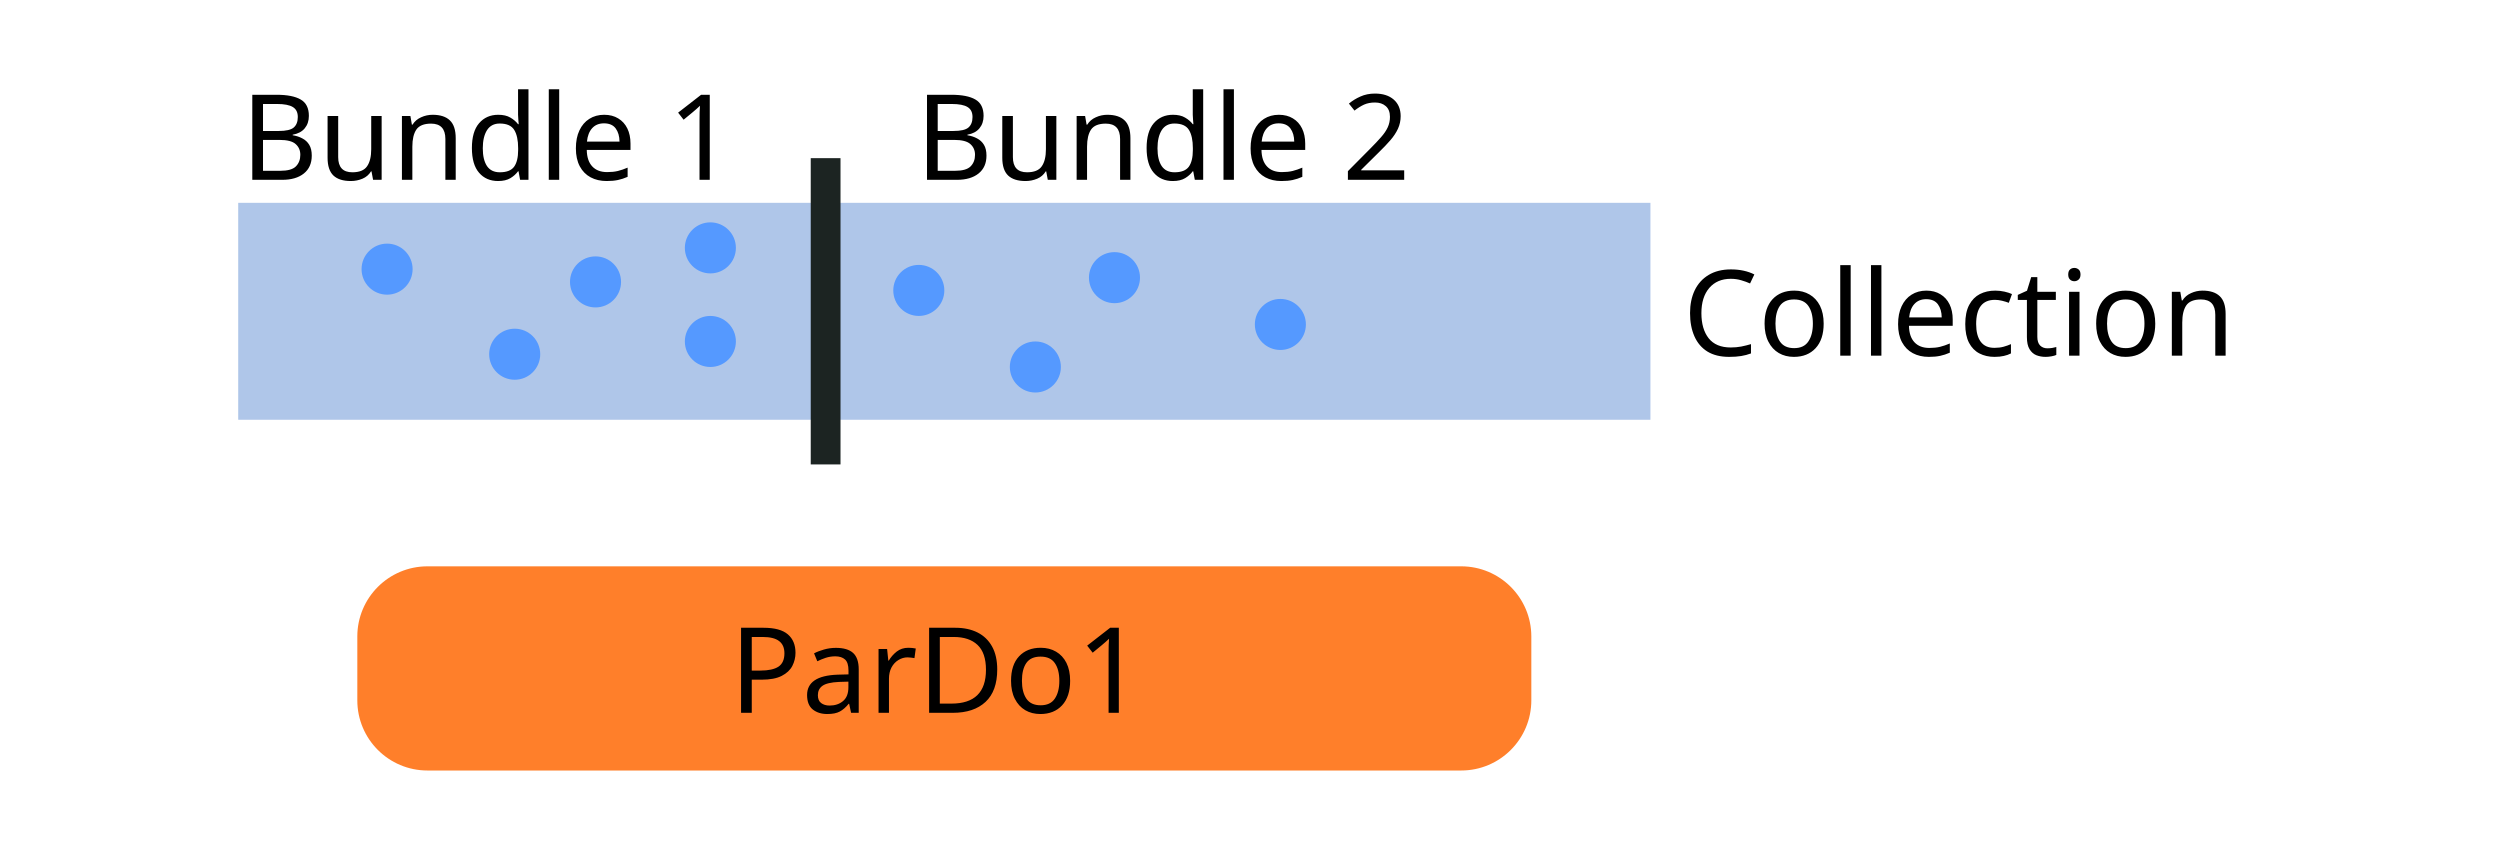
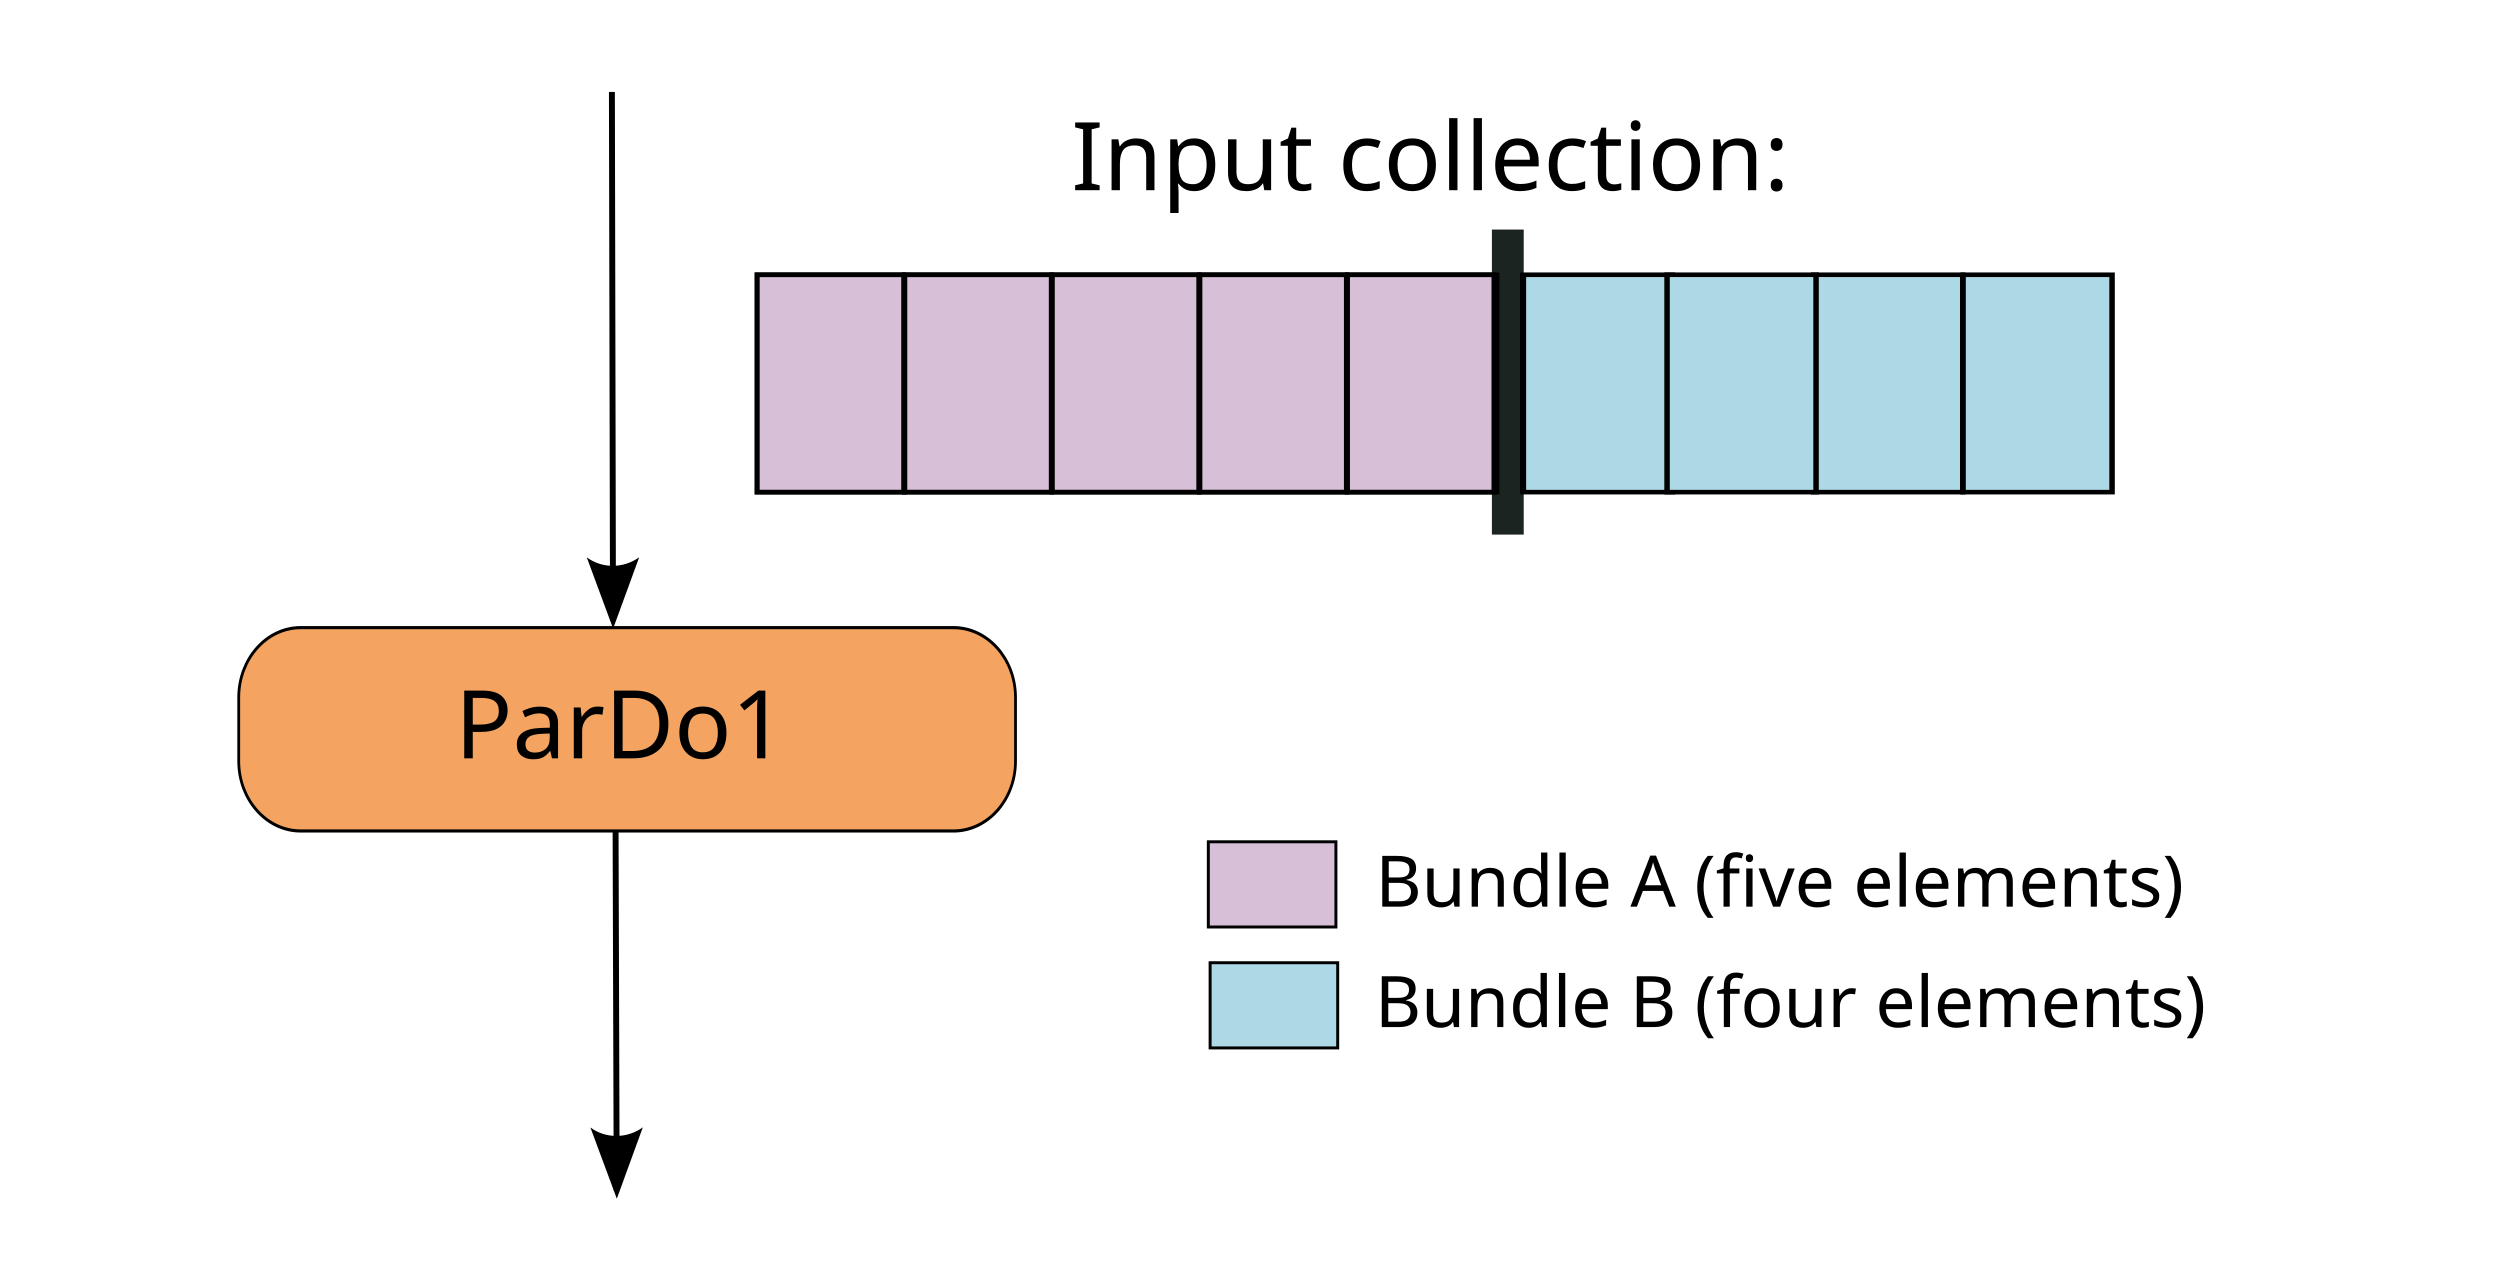
- <svg xmlns="http://www.w3.org/2000/svg" id="svg2" height="144.38" width="419.8" version="1.1">
-   <g id="layer1" transform="translate(25.429,-781.4526)">
-     <g id="g3135" transform="translate(8.142857,0)">
-       <rect id="rect2987" ry="11.782" height="34.286" width="197.14" y="876.55" x="26.429" fill="#ff7f2a" />
-       <text id="text2991" style="letter-spacing:0px;word-spacing:0px;" line-height="125%" font-family="Sans" xml:space="preserve" font-size="40px" y="901.149" x="88.931" font-weight="normal" font-style="normal" fill="#000000">
-         <tspan id="tspan2993" y="901.149" x="88.931" font-size="20px">ParDo1</tspan>
+ <svg xmlns="http://www.w3.org/2000/svg" id="svg2" height="217.11" width="421.51" version="1.1">
+   <defs id="defs28">
+     <marker orient="auto" refY="0.0" refX="0.0" id="Arrow2Lstart" style="overflow:visible">
+       <path id="path4078" style="fill-rule:evenodd;stroke-width:0.625;stroke-linejoin:round" d="M 8.719,4.034 L -2.207,0.016 L 8.719,-4.002 C 6.973,-1.63 6.983,1.616 8.719,4.034 z " transform="scale(1.1) translate(1,0)" />
+     </marker>
+     <marker orient="auto" refY="0.0" refX="0.0" id="Arrow1Lend" style="overflow:visible;">
+       <path id="path4063" d="M 0.0,0.0 L 5.0,-5.0 L -12.5,0.0 L 5.0,5.0 L 0.0,0.0 z " style="fill-rule:evenodd;stroke:#000000;stroke-width:1.0pt;" transform="scale(0.8) rotate(180) translate(12.5,0)" />
+     </marker>
+     <marker orient="auto" refY="0.0" refX="0.0" id="Arrow2Lend" style="overflow:visible;">
+       <path id="path3923" style="fill-rule:evenodd;stroke-width:0.625;stroke-linejoin:round;" d="M 8.719,4.034 L -2.207,0.016 L 8.719,-4.002 C 6.973,-1.63 6.983,1.616 8.719,4.034 z " transform="scale(1.1) rotate(180) translate(1,0)" />
+     </marker>
+     <marker id="Arrow2Lend-1" refY="0" refX="0" orient="auto">
+       <path id="path3823-1" stroke-linejoin="round" d="M8.719,4.034-2.207,0.016,8.719-4.002c-1.746,2.372-1.735,5.617-6E-7,8.035z" fill-rule="evenodd" transform="matrix(-1.1,0,0,-1.1,-1.1,0)" stroke-width="0.625" />
+     </marker>
+   </defs>
+   <g id="g5315">
+     <g stroke-miterlimit="4" transform="matrix(0.8881136,0,0,1,-3.856384,-770.7291)" id="g3135" style="stroke-width:0.531;stroke-miterlimit:4;stroke-dasharray:none">
+       <rect x="49.663" y="876.55" width="147.47" height="34.286" ry="11.782" id="rect2987" style="fill:#f4a460;stroke:#000000" />
+     </g>
+     <path d="m 103.79,140.11 0.188,60.668" style="fill:none;stroke:#000000;stroke-width:1px;stroke-linecap:butt;stroke-linejoin:miter;marker-end:url(#Arrow2Lend)" id="path12814" />
+     <path d="m 103.17,15.5 0.184,89.157" style="fill:none;stroke:#000000;stroke-width:1px;stroke-linecap:butt;stroke-linejoin:miter;marker-end:url(#Arrow2Lend);marker-mid:none" id="path12814-7" />
+     <g id="g4404">
+       <text id="text3163" font-size="20px" line-height="125%" font-family="Sans" xml:space="preserve" style="letter-spacing:0px;word-spacing:0px;" y="152.867" x="231.899" font-weight="normal" font-style="normal" fill="#000000">
+         <tspan id="tspan3165" y="152.867" x="231.899" font-size="12px">Bundle A (five elements)</tspan>
      </text>
+       <text id="text3163-1" font-size="20px" line-height="125%" font-family="Sans" xml:space="preserve" style="letter-spacing:0px;word-spacing:0px;" y="173.165" x="231.817" font-weight="normal" font-style="normal" fill="#000000">
+         <tspan id="tspan3165-8" y="173.165" x="231.817" font-size="12px">Bundle B (four elements)</tspan>
+       </text>
+       <rect id="rect3025-9" stroke-dasharray="none" height="14.365" width="21.511" stroke="#000" stroke-miterlimit="4" y="141.93" x="203.73" stroke-width="0.5" fill="#d8bfd8" />
+       <rect id="rect3025-9-3" stroke-dasharray="none" height="14.365" width="21.511" stroke="#000" stroke-miterlimit="4" y="162.32" x="204.03" stroke-width="0.5" fill="#add8e6" />
    </g>
-     <rect id="rect3025" height="36.429" width="237.14" y="815.51" x="14.571" fill="#afc6e9" />
-     <path id="path3029" d="m57.857,14.286c0,2.367-1.919,4.286-4.286,4.286s-4.286-1.919-4.286-4.286c0.001-2.367,1.919-4.286,4.286-4.286,2.367,0,4.286,1.919,4.286,4.286z" transform="translate(-14,812.3622)" fill="#59F" />
-     <path id="path3029-9" d="m57.857,14.286c0,2.367-1.919,4.286-4.286,4.286s-4.286-1.919-4.286-4.286c0.001-2.367,1.919-4.286,4.286-4.286,2.367,0,4.286,1.919,4.286,4.286z" transform="translate(94.85714,828.7908)" fill="#59F" />
-     <path id="path3029-1" d="m57.857,14.286c0,2.367-1.919,4.286-4.286,4.286s-4.286-1.919-4.286-4.286c0.001-2.367,1.919-4.286,4.286-4.286,2.367,0,4.286,1.919,4.286,4.286z" transform="translate(7.42857,826.6479)" fill="#59F" />
-     <path id="path3029-2" d="m57.857,14.286c0,2.367-1.919,4.286-4.286,4.286s-4.286-1.919-4.286-4.286c0.001-2.367,1.919-4.286,4.286-4.286,2.367,0,4.286,1.919,4.286,4.286z" transform="translate(40.28571,808.7908)" fill="#59F" />
-     <path id="path3029-7" d="m57.857,14.286c0,2.367-1.919,4.286-4.286,4.286s-4.286-1.919-4.286-4.286c0.001-2.367,1.919-4.286,4.286-4.286,2.367,0,4.286,1.919,4.286,4.286z" transform="translate(40.28571,824.505)" fill="#59F" />
-     <path id="path3029-0" d="m57.857,14.286c0,2.367-1.919,4.286-4.286,4.286s-4.286-1.919-4.286-4.286c0.001-2.367,1.919-4.286,4.286-4.286,2.367,0,4.286,1.919,4.286,4.286z" transform="translate(75.28571,815.9336)" fill="#59F" />
-     <path id="path3029-93" d="m57.857,14.286c0,2.367-1.919,4.286-4.286,4.286s-4.286-1.919-4.286-4.286c0.001-2.367,1.919-4.286,4.286-4.286,2.367,0,4.286,1.919,4.286,4.286z" transform="translate(21,814.505)" fill="#59F" />
-     <path id="path3029-6" d="m57.857,14.286c0,2.367-1.919,4.286-4.286,4.286s-4.286-1.919-4.286-4.286c0.001-2.367,1.919-4.286,4.286-4.286,2.367,0,4.286,1.919,4.286,4.286z" transform="translate(108.1429,813.7908)" fill="#59F" />
-     <path id="path3029-06" d="m57.857,14.286c0,2.367-1.919,4.286-4.286,4.286s-4.286-1.919-4.286-4.286c0.001-2.367,1.919-4.286,4.286-4.286,2.367,0,4.286,1.919,4.286,4.286z" transform="translate(136,821.6479)" fill="#59F" />
-     <text id="text3153" style="letter-spacing:0px;word-spacing:0px;" line-height="125%" font-family="Sans" xml:space="preserve" font-size="20px" y="841.175" x="257.143" font-weight="normal" font-style="normal" fill="#000000">
-       <tspan id="tspan3155" y="841.175" x="257.143">Collection</tspan>
-     </text>
-     <rect id="rect3161" height="51.429" width="5" y="808.01" x="110.71" fill="#1c2422" />
-     <text id="text3163" style="letter-spacing:0px;word-spacing:0px;" line-height="125%" font-family="Sans" xml:space="preserve" font-size="20px" y="811.648" x="15" font-weight="normal" font-style="normal" fill="#000000">
-       <tspan id="tspan3165" y="811.648" x="15">Bundle 1</tspan>
-     </text>
-     <text id="text3163-1" style="letter-spacing:0px;word-spacing:0px;" line-height="125%" font-family="Sans" xml:space="preserve" font-size="20px" y="811.648" x="128.298" font-weight="normal" font-style="normal" fill="#000000">
-       <tspan id="tspan3165-8" y="811.648" x="128.298">Bundle 2</tspan>
+     <g id="g4412">
+       <text id="text3153" font-size="20px" line-height="125%" font-family="Sans" xml:space="preserve" style="letter-spacing:0px;word-spacing:0px;" y="32.067" x="180.632" font-weight="normal" font-style="normal" fill="#000000">
+         <tspan id="tspan3155" y="32.067" x="180.632" font-size="16px">Input collection:</tspan>
+       </text>
+       <g id="g18259" transform="matrix(1.073017,0,0,1,-9.331575,-27.77471)">
+         <rect id="rect3161" height="51.429" width="5" y="66.479" x="243.12" fill="#1c2422" />
+         <rect id="rect3025-4" stroke-dasharray="none" height="36.368" width="115.97" stroke="#000" stroke-miterlimit="4" y="74.242" x="127.82" stroke-width="1.01" fill="#d8bfd8" />
+         <rect id="rect3025-0" stroke-dasharray="none" height="36.656" width="23.053" stroke="#000" stroke-miterlimit="4" y="74.098" x="127.66" stroke-width="0.808" fill="#d8bfd8" />
+         <rect id="rect3025-0-0" stroke-dasharray="none" height="36.656" width="23.053" stroke="#000" stroke-miterlimit="4" y="74.098" x="174.03" stroke-width="0.808" fill="#d8bfd8" />
+         <rect id="rect3025-0-4" stroke-dasharray="none" height="36.656" width="23.053" stroke="#000" stroke-miterlimit="4" y="74.098" x="150.85" stroke-width="0.808" fill="#d8bfd8" />
+         <rect id="rect3025-0-44" stroke-dasharray="none" height="36.656" width="23.053" stroke="#000" stroke-miterlimit="4" y="74.098" x="220.41" stroke-width="0.808" fill="#d8bfd8" />
+         <rect id="rect3025-0-47" stroke-dasharray="none" height="36.656" width="23.053" stroke="#000" stroke-miterlimit="4" y="74.098" x="197.22" stroke-width="0.808" fill="#d8bfd8" />
+         <g id="g18250" transform="matrix(1.113547,0,0,0.9988092,127.3286,191.5118)" stroke="#000" stroke-dasharray="none" stroke-miterlimit="4" stroke-width="0.772" fill="#add8e6">
+           <g id="g18243" transform="translate(-157.7092,-188.5462)">
+             <g id="g18240" stroke="#000" stroke-dasharray="none" stroke-miterlimit="4" stroke-width="0.772" fill="#add8e6">
+               <rect id="rect3025-5-11" stroke-dasharray="none" height="36.539" width="82.466" stroke="#000" stroke-miterlimit="4" y="71.073" x="266.04" stroke-width="0.772" fill="#add8e6" />
+             </g>
+           </g>
+           <rect id="rect3025-0-47-6" y="-117.55" width="21.024" x="108.43" height="36.695" />
+           <rect id="rect3025-0-47-3" y="-117.55" width="21.024" x="149.4" height="36.695" />
+           <rect id="rect3025-0-47-1" y="-117.55" width="21.024" x="128.7" height="36.695" />
+           <rect id="rect3025-0-47-7" y="-117.55" width="21.024" x="170.47" height="36.695" />
+         </g>
+       </g>
+     </g>
+     <text line-height="125%" x="76.726" y="127.856" font-style="normal" font-size="42.445px" xml:space="preserve" font-weight="normal" style="font-size:40px;font-style:normal;font-weight:normal;line-height:125%;letter-spacing:0px;word-spacing:0px;fill:#000000;font-family:Sans" id="text9065">
+       <tspan x="76.726" y="127.856" font-size="16.978px" id="tspan9067" style="font-size:16px">ParDo1</tspan>
    </text>
  </g>
</svg>
